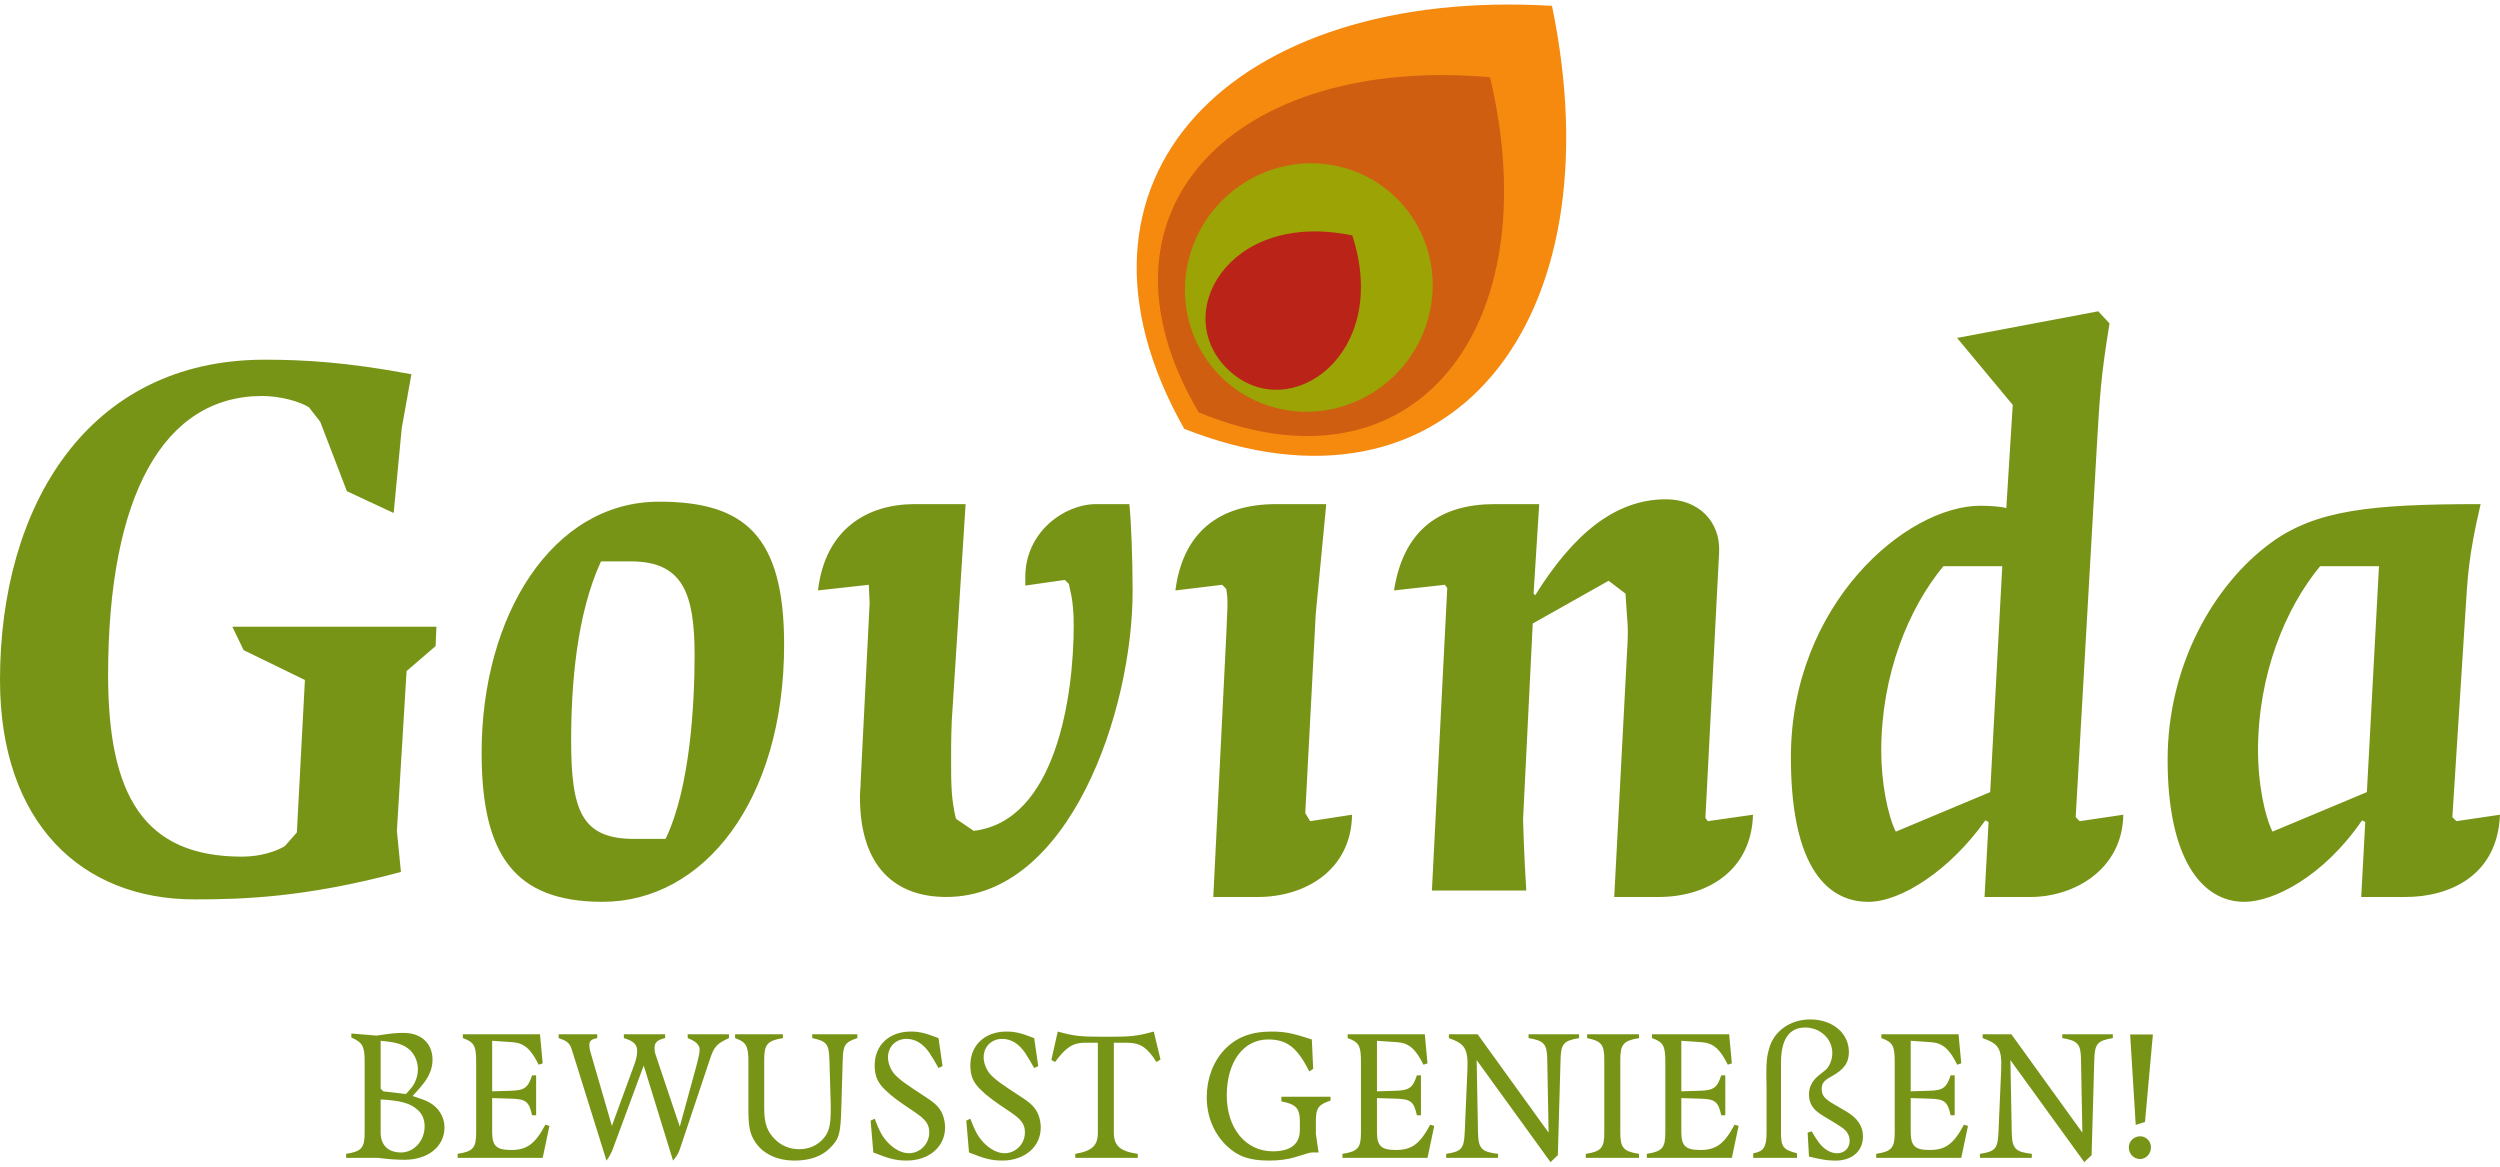
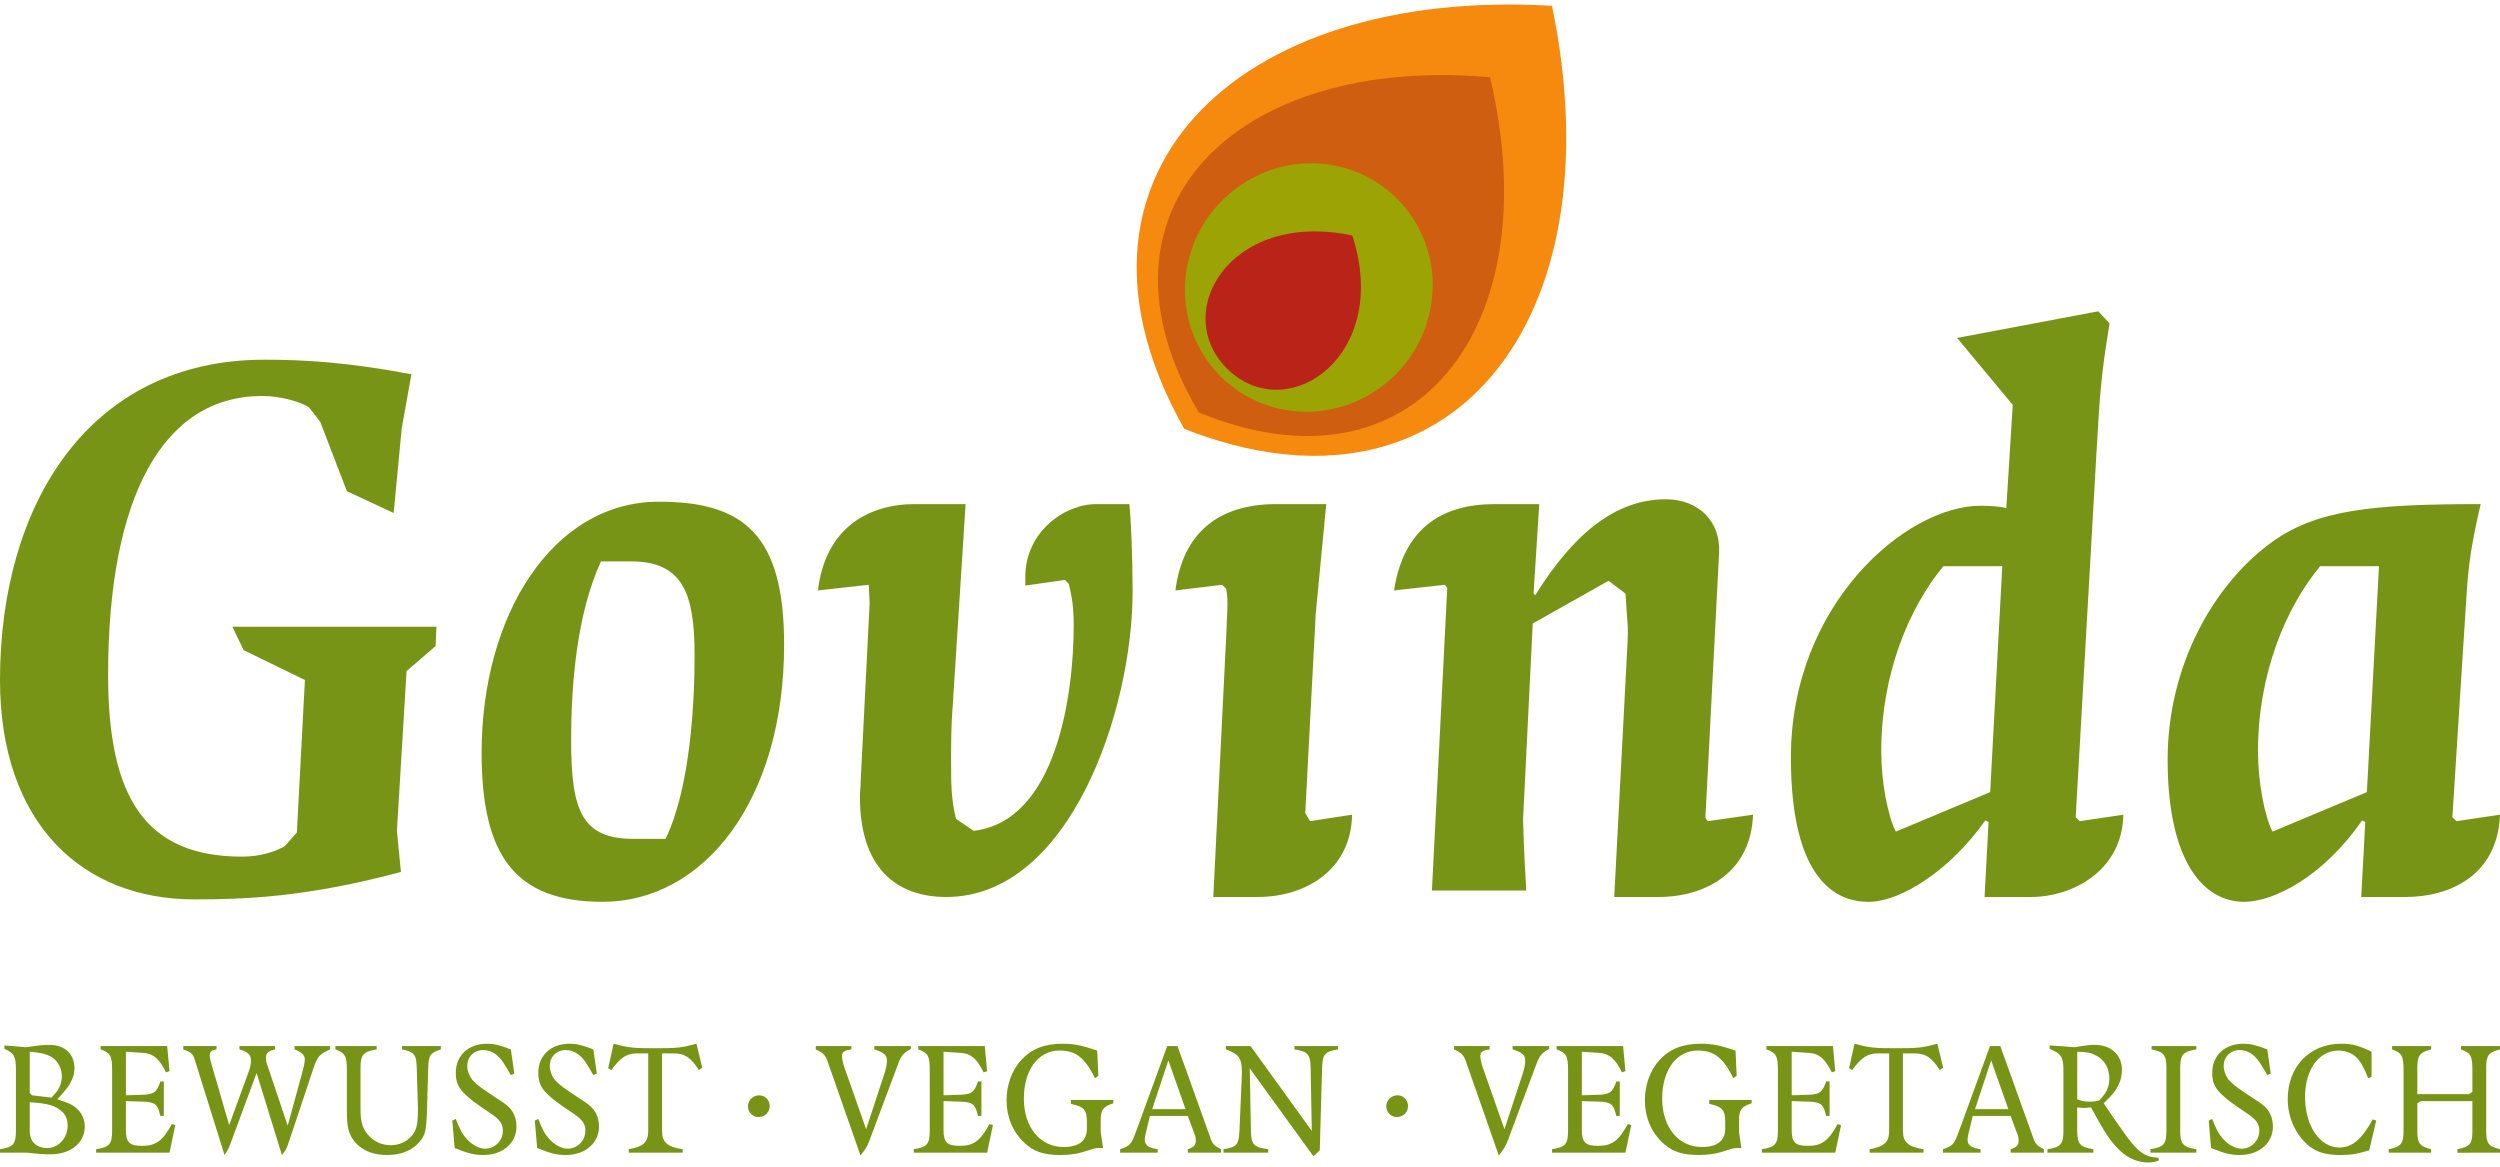
<svg xmlns="http://www.w3.org/2000/svg" width="300" height="140" viewBox="0 0 300 140" version="1.2" id="svg34">
  <defs id="defs5">
    <clipPath id="clip1">
      <path d="m 225,52 h 35.789 V 95 H 225 Z m 0,0" id="path2" />
    </clipPath>
  </defs>
  <g id="g858" transform="matrix(1.157149,0,0,1.157149,-0.9447026,-0.722599)">
    <path d="m 161.762,1.23 c -33.094,-1.969 -52.836,17.906 -38.133,43.871 27.652,10.855 44.914,-11.18 38.133,-43.871" id="path23" style="fill:#f58a0f" />
    <path style="fill:#cf5e11" d="M 155.336,8.633 C 128.855,6.312 112.789,22.477 125.125,43.387 147.465,52.621 161.5,34.691 155.336,8.633" id="path25" />
    <path style="fill:#9ca305" d="m 133.535,43.02 c 6.898,1.531 13.836,-2.852 15.5,-9.801 1.66,-6.945 -2.582,-13.82 -9.48,-15.355 -6.898,-1.535 -13.836,2.855 -15.5,9.801 -1.66,6.945 2.586,13.82 9.48,15.355" id="path27" />
    <path style="fill:#ba2317" d="m 141.055,25.043 c -12.945,-2.711 -19.043,8.367 -12.684,14.094 6.207,5.59 16.711,-1.715 12.684,-14.094" id="path29" />
  </g>
-   <path id="path885" style="fill:#789417" d="m 258.347,124.134 h -2.731 l 0.671,10.854 1.111,-0.347 z m -0.231,13.539 c 0,-0.717 -0.579,-1.319 -1.296,-1.319 -0.764,0 -1.365,0.602 -1.365,1.342 0,0.764 0.602,1.389 1.342,1.389 0.741,0 1.319,-0.625 1.319,-1.412 z m -4.578,-13.099 v -0.463 h -6.063 v 0.463 c 1.851,0.301 2.222,0.694 2.245,2.569 l 0.162,8.771 -8.517,-11.803 h -3.448 v 0.463 c 1.898,0.671 2.337,1.227 2.222,3.842 l -0.324,7.498 c -0.093,1.921 -0.37,2.268 -2.222,2.546 v 0.486 h 6.225 v -0.486 c -1.99,-0.231 -2.361,-0.625 -2.407,-2.546 l -0.162,-8.702 8.864,12.243 0.879,-0.833 0.324,-11.479 c 0.046,-1.898 0.393,-2.268 2.222,-2.569 z m -17.379,10.53 -0.486,-0.139 c -1.227,2.291 -2.199,3.032 -4.096,3.032 -1.805,0 -2.291,-0.486 -2.291,-2.199 V 131.771 l 2.245,0.069 c 1.828,0.046 2.175,0.347 2.546,1.99 h 0.486 v -4.791 h -0.486 c -0.486,1.481 -0.903,1.805 -2.546,1.851 l -2.245,0.069 v -6.063 l 2.384,0.162 c 1.435,0.093 2.245,0.787 3.194,2.708 l 0.486,-0.162 -0.324,-3.495 h -9.257 v 0.463 c 1.365,0.486 1.597,0.926 1.597,2.87 v 8.47 c 0,1.828 -0.37,2.268 -2.222,2.546 v 0.486 h 10.206 z m -12.602,1.25 c 0,-1.227 -0.694,-2.222 -2.013,-2.985 l -1.504,-0.879 c -1.111,-0.648 -1.435,-1.065 -1.435,-1.782 0,-0.694 0.231,-1.018 1.111,-1.504 1.551,-0.833 2.152,-1.666 2.152,-2.962 0,-2.268 -1.967,-3.911 -4.629,-3.911 -2.407,0 -4.374,1.389 -4.953,3.518 -0.278,0.972 -0.324,1.574 -0.324,3.263 0,0.463 0.023,0.903 0.023,1.342 v 5.462 c 0,1.736 -0.347,2.268 -1.597,2.476 v 0.555 h 5.253 v -0.555 c -1.643,-0.417 -1.921,-0.741 -1.921,-2.476 v -8.378 c 0,-2.8 0.972,-4.235 2.893,-4.235 1.805,0 3.263,1.342 3.263,3.055 0,0.81 -0.324,1.62 -0.81,2.037 -0.046,0.046 -0.278,0.231 -0.717,0.579 -0.856,0.648 -1.273,1.435 -1.273,2.361 0,1.088 0.486,1.828 1.597,2.499 l 1.597,0.972 c 0.903,0.555 1.203,0.787 1.435,1.18 0.162,0.278 0.255,0.579 0.255,0.903 0,0.879 -0.625,1.504 -1.504,1.504 -0.81,0 -1.643,-0.509 -2.245,-1.365 -0.255,-0.347 -0.532,-0.787 -0.81,-1.273 l -0.486,0.162 0.162,2.87 c 1.551,0.37 2.222,0.486 3.171,0.486 2.013,0 3.309,-1.134 3.309,-2.916 z m -14.925,-1.25 -0.486,-0.139 c -1.227,2.291 -2.199,3.032 -4.096,3.032 -1.805,0 -2.291,-0.486 -2.291,-2.199 V 131.771 l 2.245,0.069 c 1.828,0.046 2.175,0.347 2.546,1.99 h 0.486 v -4.791 h -0.486 c -0.486,1.481 -0.903,1.805 -2.546,1.851 l -2.245,0.069 v -6.063 l 2.384,0.162 c 1.435,0.093 2.245,0.787 3.194,2.708 l 0.486,-0.162 -0.324,-3.495 h -9.257 v 0.463 c 1.365,0.486 1.597,0.926 1.597,2.87 v 8.47 c 0,1.828 -0.37,2.268 -2.222,2.546 v 0.486 h 10.206 z m -11.951,3.842 v -0.486 c -1.851,-0.278 -2.245,-0.717 -2.245,-2.546 v -8.771 c 0,-1.828 0.393,-2.268 2.245,-2.569 v -0.463 h -6.225 v 0.463 c 1.713,0.347 2.06,0.787 2.06,2.569 v 8.771 c 0,1.828 -0.37,2.268 -2.222,2.546 v 0.486 z m -7.193,-14.372 v -0.463 h -6.063 v 0.463 c 1.851,0.301 2.222,0.694 2.245,2.569 l 0.162,8.771 -8.517,-11.803 h -3.448 v 0.463 c 1.898,0.671 2.337,1.227 2.222,3.842 l -0.324,7.498 c -0.093,1.921 -0.37,2.268 -2.222,2.546 v 0.486 h 6.225 v -0.486 c -1.99,-0.231 -2.361,-0.625 -2.407,-2.546 l -0.162,-8.702 8.864,12.243 0.879,-0.833 0.324,-11.479 c 0.046,-1.898 0.393,-2.268 2.222,-2.569 z m -17.379,10.53 -0.486,-0.139 c -1.227,2.291 -2.199,3.032 -4.096,3.032 -1.805,0 -2.291,-0.486 -2.291,-2.199 V 131.771 l 2.245,0.069 c 1.828,0.046 2.175,0.347 2.546,1.99 h 0.486 v -4.791 h -0.486 c -0.486,1.481 -0.903,1.805 -2.546,1.851 l -2.245,0.069 v -6.063 l 2.384,0.162 c 1.435,0.093 2.245,0.787 3.194,2.708 l 0.486,-0.162 -0.324,-3.495 h -9.257 v 0.463 c 1.365,0.486 1.597,0.926 1.597,2.87 v 8.47 c 0,1.828 -0.37,2.268 -2.222,2.546 v 0.486 h 10.206 z m -12.446,-3.032 v -0.463 h -5.901 v 0.555 c 1.782,0.347 2.222,0.833 2.222,2.476 v 0.949 c 0,1.689 -1.088,2.569 -3.24,2.569 -3.263,0 -5.531,-2.754 -5.531,-6.711 0,-4.004 1.99,-6.711 4.953,-6.711 2.268,0 3.495,0.949 4.953,3.842 l 0.463,-0.324 -0.162,-3.518 c -2.291,-0.764 -3.286,-0.949 -4.837,-0.949 -2.476,0 -4.258,0.694 -5.693,2.222 -1.319,1.412 -2.083,3.471 -2.083,5.647 0,2.314 0.856,4.374 2.407,5.855 1.342,1.273 2.731,1.759 5.091,1.759 1.157,0 2.199,-0.139 3.055,-0.393 1.759,-0.555 1.875,-0.579 2.152,-0.579 h 0.717 l -0.324,-2.222 v -1.597 c 0,-1.504 0.324,-1.944 1.759,-2.407 z m -20.4,-4.929 -0.81,-3.356 c -2.06,0.555 -2.661,0.625 -5.739,0.625 -3.124,0 -3.726,-0.069 -5.786,-0.625 l -0.764,3.402 0.44,0.255 c 1.273,-1.736 2.152,-2.314 3.541,-2.314 h 1.597 v 10.785 c 0,1.551 -0.671,2.199 -2.708,2.546 v 0.486 h 7.498 v -0.486 c -2.129,-0.301 -2.87,-0.972 -2.87,-2.546 v -10.785 h 1.597 c 1.551,0 2.407,0.555 3.518,2.314 z m -14.374,8.169 c 0,-1.018 -0.347,-1.967 -0.949,-2.592 -0.324,-0.347 -0.81,-0.717 -1.435,-1.111 -2.453,-1.597 -3.078,-2.06 -3.68,-2.708 -0.486,-0.555 -0.787,-1.365 -0.787,-2.013 0,-1.296 0.949,-2.222 2.222,-2.222 1.065,0 2.013,0.579 2.777,1.713 0.324,0.509 0.694,1.111 1.065,1.782 l 0.486,-0.231 -0.486,-3.356 c -1.597,-0.625 -2.337,-0.787 -3.333,-0.787 -2.592,0 -4.328,1.643 -4.328,4.05 0,1.273 0.347,2.083 1.273,2.962 0.787,0.764 1.504,1.296 3.518,2.638 1.342,0.903 1.759,1.481 1.759,2.453 0,1.389 -1.111,2.499 -2.453,2.499 -0.81,0 -1.759,-0.486 -2.499,-1.273 -0.671,-0.717 -1.018,-1.342 -1.597,-2.87 l -0.486,0.231 0.324,3.819 c 1.898,0.764 2.754,0.972 4.004,0.972 2.685,0 4.605,-1.666 4.605,-3.957 z m -11.481,0 c 0,-1.018 -0.347,-1.967 -0.949,-2.592 -0.324,-0.347 -0.81,-0.717 -1.435,-1.111 -2.453,-1.597 -3.078,-2.06 -3.68,-2.708 -0.486,-0.555 -0.787,-1.365 -0.787,-2.013 0,-1.296 0.949,-2.222 2.222,-2.222 1.065,0 2.013,0.579 2.777,1.713 0.324,0.509 0.694,1.111 1.065,1.782 l 0.486,-0.231 -0.486,-3.356 c -1.597,-0.625 -2.337,-0.787 -3.333,-0.787 -2.592,0 -4.328,1.643 -4.328,4.05 0,1.273 0.347,2.083 1.273,2.962 0.787,0.764 1.504,1.296 3.518,2.638 1.342,0.903 1.759,1.481 1.759,2.453 0,1.389 -1.111,2.499 -2.453,2.499 -0.81,0 -1.759,-0.486 -2.499,-1.273 -0.671,-0.717 -1.018,-1.342 -1.597,-2.87 l -0.486,0.231 0.324,3.819 c 1.898,0.764 2.754,0.972 4.004,0.972 2.685,0 4.605,-1.666 4.605,-3.957 z m -10.525,-10.738 v -0.463 h -5.415 v 0.463 c 1.713,0.347 2.013,0.717 2.06,2.569 l 0.162,5.415 v 0.532 c 0,1.99 -0.208,2.8 -0.949,3.61 -0.717,0.787 -1.713,1.203 -2.823,1.203 -1.134,0 -2.129,-0.393 -2.939,-1.203 -0.926,-0.926 -1.273,-1.898 -1.273,-3.726 v -5.832 c 0,-1.828 0.393,-2.268 2.245,-2.569 v -0.463 h -5.739 v 0.463 c 1.342,0.486 1.597,0.926 1.597,2.87 v 5.786 c 0,1.944 0.185,2.847 0.787,3.772 0.324,0.509 0.764,0.972 1.273,1.296 0.949,0.648 2.129,0.972 3.518,0.972 1.759,0 3.194,-0.509 4.143,-1.435 1.203,-1.18 1.342,-1.713 1.435,-5.115 l 0.162,-5.577 c 0.046,-1.736 0.301,-2.106 1.759,-2.569 z m -15.407,0 v -0.463 h -4.953 v 0.463 c 0.972,0.37 1.435,0.81 1.435,1.389 0,0.37 -0.162,1.134 -0.486,2.291 l -1.898,6.943 -2.893,-8.609 c -0.116,-0.324 -0.139,-0.602 -0.139,-0.856 0,-0.625 0.347,-0.949 1.273,-1.157 v -0.463 h -4.953 v 0.463 c 1.18,0.347 1.597,0.764 1.597,1.551 0,0.463 -0.116,0.995 -0.324,1.574 l -2.708,7.406 -2.546,-8.771 c -0.116,-0.37 -0.162,-0.694 -0.162,-0.949 0,-0.463 0.255,-0.694 0.949,-0.81 v -0.463 h -4.629 v 0.463 c 1.041,0.347 1.342,0.602 1.597,1.435 l 4.143,13.261 c 0.417,-0.602 0.555,-0.856 0.81,-1.527 l 3.657,-9.882 3.518,11.409 c 0.555,-0.671 0.671,-0.903 0.949,-1.759 l 3.471,-10.391 c 0.509,-1.527 0.81,-1.875 2.291,-2.546 z m -21.544,10.53 -0.486,-0.139 c -1.227,2.291 -2.199,3.032 -4.096,3.032 -1.805,0 -2.291,-0.486 -2.291,-2.199 V 131.771 l 2.245,0.069 c 1.828,0.046 2.175,0.347 2.546,1.99 h 0.486 v -4.791 h -0.486 c -0.486,1.481 -0.903,1.805 -2.546,1.851 l -2.245,0.069 v -6.063 l 2.384,0.162 c 1.435,0.093 2.245,0.787 3.194,2.708 l 0.486,-0.162 -0.324,-3.495 h -9.257 v 0.463 c 1.365,0.486 1.597,0.926 1.597,2.87 v 8.47 c 0,1.828 -0.37,2.268 -2.222,2.546 v 0.486 h 10.206 z m -12.593,0.185 c 0,-1.273 -0.717,-2.43 -1.921,-3.055 -0.417,-0.208 -0.717,-0.324 -1.898,-0.717 1.296,-1.412 1.713,-1.967 2.06,-2.777 0.208,-0.486 0.324,-1.018 0.324,-1.574 0,-1.944 -1.365,-3.217 -3.425,-3.217 -0.949,0 -1.296,0.023 -3.286,0.324 l -3.032,-0.255 v 0.486 c 1.365,0.602 1.597,1.041 1.597,2.939 v 8.47 c 0,1.828 -0.37,2.268 -2.222,2.546 v 0.486 h 3.819 c 1.296,0.162 2.361,0.231 3.171,0.231 2.847,0 4.814,-1.597 4.814,-3.888 z m -2.384,-0.116 c 0,1.713 -1.273,3.124 -2.823,3.124 -1.551,0 -2.453,-0.879 -2.453,-2.384 V 131.933 c 2.499,0.139 3.564,0.463 4.467,1.273 0.532,0.486 0.81,1.134 0.81,1.967 z m -0.81,-6.85 c 0,0.717 -0.231,1.435 -0.625,2.013 -0.208,0.278 -0.486,0.602 -0.81,0.949 l -2.708,-0.324 -0.324,-0.324 v -5.739 c 1.921,0.162 2.777,0.44 3.518,1.111 0.602,0.579 0.949,1.412 0.949,2.314 z M 295.837,73.66 c 0.289,-4.647 0.389,-6.97 1.84,-13.167 -13.068,0 -19.748,0.678 -25.173,4.647 -6.871,5.035 -12.39,14.713 -12.39,26.04 0,11.811 4.064,17.041 9.198,17.041 3.485,0 9.488,-3.001 14.134,-9.777 l 0.384,0.19 -0.484,9.004 h 5.325 c 5.23,0 11.038,-2.518 11.327,-9.872 l -5.23,0.773 -0.484,-0.484 z m -10.36,-5.713 -1.451,27.107 -11.327,4.742 c -0.967,-1.935 -1.74,-5.903 -1.74,-9.678 0,-9.198 3.291,-17.136 7.454,-22.171 h 7.065 M 251.599,53.912 c 0.384,-6.486 0.484,-8.615 1.546,-15.102 l -1.356,-1.455 -16.941,3.196 6.681,8.037 -0.773,12.39 c -0.484,-0.194 -2.129,-0.289 -3.096,-0.289 -8.909,0 -22.754,11.811 -22.754,30.203 0,15.102 5.713,17.33 9.298,17.33 3.969,0 9.872,-3.874 14.035,-9.777 l 0.389,0.19 -0.484,9.004 h 5.519 c 5.225,0 11.034,-3.291 11.133,-9.872 l -5.23,0.773 -0.484,-0.484 z m -11.327,14.035 -1.451,27.107 -11.327,4.742 c -0.967,-1.935 -1.745,-5.903 -1.745,-9.678 0,-9.198 3.295,-17.136 7.454,-22.171 h 7.069 m -29.914,29.819 -5.42,0.773 -0.289,-0.389 1.645,-31.849 c 0.19,-3.679 -2.423,-6.387 -6.391,-6.387 -6.003,0 -11.038,4.064 -15.68,11.517 l -0.194,-0.194 0.678,-10.744 h -5.325 c -6.391,0 -10.939,2.906 -12.1,10.36 l 6.098,-0.678 0.289,0.384 -1.84,36.306 h 11.327 c -0.289,-4.452 -0.389,-8.52 -0.389,-8.52 l 1.162,-23.523 9.104,-5.13 2.03,1.546 c 0.194,3.679 0.389,3.584 0.194,6.78 l -1.55,29.62 h 5.325 c 5.908,0 11.133,-3.196 11.327,-9.872 m -48.112,0 -5.035,0.773 -0.579,-0.967 1.257,-23.911 1.261,-13.167 H 153.146 c -7.065,0 -11.228,3.584 -12.1,10.36 l 5.614,-0.678 0.484,0.484 c 0.289,1.451 0.095,2.902 0,5.709 l -1.55,31.27 h 5.325 c 5.808,0 11.232,-3.291 11.327,-9.872 M 135.915,70.948 c 0,-4.064 -0.194,-8.615 -0.389,-10.455 h -3.969 c -3.874,0 -8.52,3.39 -8.52,8.715 v 1.062 l 4.746,-0.678 0.484,0.484 c 0.095,0.678 0.579,1.84 0.579,4.94 0,8.516 -2.129,23.523 -12.005,24.684 l -2.129,-1.451 c -0.579,-2.423 -0.579,-4.262 -0.579,-6.875 0,-2.224 0,-4.258 0.194,-6.681 l 1.546,-24.201 h -6.098 c -5.614,0 -10.744,2.906 -11.617,10.36 l 6.098,-0.678 0.099,2.224 -1.067,21.204 c 0,0.773 -0.095,1.356 -0.095,2.03 0,8.52 4.357,12.005 10.356,12.005 14.812,0 22.366,-22.361 22.366,-36.69 m -41.82,6.391 c 0,-13.167 -4.841,-17.136 -15.007,-17.136 -12.873,0 -21.294,13.746 -21.294,30.108 0,12.195 3.869,17.909 14.519,17.909 12.1,0 21.782,-12.1 21.782,-30.881 z m -10.744,1.257 c 0,5.614 -0.488,15.875 -3.485,22.072 h -3.779 c -6.292,0 -7.549,-3.386 -7.549,-11.811 0,-6.776 0.678,-15.197 3.58,-21.489 h 3.584 c 6.193,0 7.648,3.774 7.648,11.228 M 52.37,75.206 H 27.88 l 1.356,2.812 7.354,3.58 -0.967,18.297 -1.451,1.645 c -0.967,0.579 -2.807,1.257 -5.13,1.257 -11.716,0 -16.069,-7.259 -16.069,-21.778 0,-21.588 6.676,-33.499 18.487,-33.499 2.228,0 4.552,0.678 5.614,1.356 l 1.356,1.745 3.196,8.322 5.614,2.617 0.967,-10.166 1.162,-6.486 C 41.626,43.457 36.495,43.163 31.749,43.163 10.55,43.163 1.0014158e-6,60.688 1.0014158e-6,81.598 1.0014158e-6,98.733 9.777,107.927 23.328,107.927 c 5.614,0 13.262,-0.19 24.784,-3.291 l -0.484,-4.936 1.162,-19.17 3.485,-3.001 0.095,-2.323" />
+   <path id="path885" style="fill:#789417" d="M 52.37,75.206 H 27.88 l 1.356,2.812 7.354,3.58 -0.967,18.297 -1.451,1.645 c -0.967,0.579 -2.807,1.257 -5.13,1.257 -11.716,0 -16.069,-7.259 -16.069,-21.778 0,-21.588 6.676,-33.499 18.487,-33.499 2.228,0 4.552,0.678 5.614,1.356 l 1.356,1.745 3.196,8.322 5.614,2.617 0.967,-10.166 1.162,-6.486 C 41.626,43.457 36.495,43.163 31.749,43.163 10.55,43.163 1.0014158e-6,60.688 1.0014158e-6,81.598 1.0014158e-6,98.733 9.777,107.927 23.328,107.927 c 5.614,0 13.262,-0.19 24.784,-3.291 l -0.484,-4.936 1.162,-19.17 3.485,-3.001 0.095,-2.323 m 30.981,3.39 c 0,5.614 -0.488,15.875 -3.485,22.072 h -3.779 c -6.292,0 -7.549,-3.386 -7.549,-11.811 0,-6.776 0.678,-15.197 3.58,-21.489 h 3.584 c 6.193,0 7.648,3.774 7.648,11.228 m 10.744,-1.257 c 0,-13.167 -4.841,-17.136 -15.007,-17.136 -12.873,0 -21.294,13.746 -21.294,30.108 0,12.195 3.869,17.909 14.519,17.909 12.1,0 21.782,-12.1 21.782,-30.881 z m 41.82,-6.391 c 0,-4.064 -0.194,-8.615 -0.389,-10.455 h -3.969 c -3.874,0 -8.52,3.39 -8.52,8.715 v 1.062 l 4.746,-0.678 0.484,0.484 c 0.095,0.678 0.579,1.84 0.579,4.94 0,8.516 -2.129,23.523 -12.005,24.684 l -2.129,-1.451 c -0.579,-2.423 -0.579,-4.262 -0.579,-6.875 0,-2.224 0,-4.258 0.194,-6.681 l 1.546,-24.201 h -6.098 c -5.614,0 -10.744,2.906 -11.617,10.36 l 6.098,-0.678 0.099,2.224 -1.067,21.204 c 0,0.773 -0.095,1.356 -0.095,2.03 0,8.52 4.357,12.005 10.356,12.005 14.812,0 22.366,-22.361 22.366,-36.69 m 26.33,26.818 -5.035,0.773 -0.579,-0.967 1.257,-23.911 1.261,-13.167 H 153.146 c -7.065,0 -11.228,3.584 -12.1,10.36 l 5.614,-0.678 0.484,0.484 c 0.289,1.451 0.095,2.902 0,5.709 l -1.55,31.27 h 5.325 c 5.808,0 11.232,-3.291 11.327,-9.872 m 48.112,0 -5.42,0.773 -0.289,-0.389 1.645,-31.849 c 0.19,-3.679 -2.423,-6.387 -6.391,-6.387 -6.003,0 -11.038,4.064 -15.68,11.517 l -0.194,-0.194 0.678,-10.744 h -5.325 c -6.391,0 -10.939,2.906 -12.1,10.36 l 6.098,-0.678 0.289,0.384 -1.84,36.306 h 11.327 c -0.289,-4.452 -0.389,-8.52 -0.389,-8.52 l 1.162,-23.523 9.104,-5.13 2.03,1.546 c 0.194,3.679 0.389,3.584 0.194,6.78 l -1.55,29.62 h 5.325 c 5.908,0 11.133,-3.196 11.327,-9.872 m 29.914,-29.819 -1.451,27.107 -11.327,4.742 c -0.967,-1.935 -1.745,-5.903 -1.745,-9.678 0,-9.198 3.295,-17.136 7.454,-22.171 h 7.069 m 11.327,-14.035 c 0.384,-6.486 0.484,-8.615 1.546,-15.102 l -1.356,-1.455 -16.941,3.196 6.681,8.037 -0.773,12.39 c -0.484,-0.194 -2.129,-0.289 -3.096,-0.289 -8.909,0 -22.754,11.811 -22.754,30.203 0,15.102 5.713,17.33 9.298,17.33 3.969,0 9.872,-3.874 14.035,-9.777 l 0.389,0.19 -0.484,9.004 h 5.519 c 5.225,0 11.034,-3.291 11.133,-9.872 l -5.23,0.773 -0.484,-0.484 z m 33.878,14.035 -1.451,27.107 -11.327,4.742 c -0.967,-1.935 -1.74,-5.903 -1.74,-9.678 0,-9.198 3.291,-17.136 7.454,-22.171 h 7.065 m 10.36,5.713 c 0.289,-4.647 0.389,-6.97 1.84,-13.167 -13.068,0 -19.748,0.678 -25.173,4.647 -6.871,5.035 -12.39,14.713 -12.39,26.04 0,11.811 4.064,17.041 9.198,17.041 3.485,0 9.488,-3.001 14.134,-9.777 l 0.384,0.19 -0.484,9.004 h 5.325 c 5.23,0 11.038,-2.518 11.327,-9.872 l -5.23,0.773 -0.484,-0.484 z" />
+   <path id="path1011" style="font-style:normal;font-variant:normal;font-weight:normal;font-stretch:normal;font-size:19.958px;line-height:1.25;font-family:Quadraat-Regular;-inkscape-font-specification:Quadraat-Regular;letter-spacing:0px;word-spacing:0px;fill:#789417;fill-opacity:1;stroke:none;stroke-width:0.936" d="m 300,138.322 v -0.419 c -1.397,-0.339 -1.657,-0.699 -1.657,-2.195 v -7.564 c 0,-1.497 0.259,-1.856 1.657,-2.215 v -0.399 h -4.69 v 0.399 c 1.178,0.419 1.377,0.798 1.377,2.475 v 2.615 l -0.419,0.279 h -6.187 v -3.153 c 0,-1.497 0.279,-1.856 1.657,-2.215 v -0.399 h -4.69 v 0.399 c 1.178,0.419 1.377,0.798 1.377,2.475 v 7.305 c 0,1.537 -0.299,1.896 -1.776,2.195 v 0.419 h 5.089 v -0.419 c -1.377,-0.339 -1.657,-0.699 -1.657,-2.195 v -3.313 l 0.419,-0.259 h 6.187 v 3.573 c 0,1.537 -0.299,1.896 -1.796,2.195 v 0.419 z m -14.854,-3.852 -0.419,-0.14 c -1.337,2.415 -2.475,3.373 -4.012,3.373 -2.335,0 -4.111,-2.615 -4.111,-6.067 0,-3.273 1.657,-5.568 4.012,-5.568 0.818,0 1.716,0.339 2.175,0.838 0.499,0.519 0.978,1.357 1.377,2.475 l 0.419,-0.14 v -3.034 c -1.617,-0.778 -2.335,-0.958 -3.672,-0.958 -3.752,0 -6.387,2.734 -6.387,6.646 0,2.056 0.818,3.992 2.215,5.329 1.038,0.978 2.195,1.377 4.111,1.377 1.257,0 1.896,-0.1 3.453,-0.559 z m -12.396,0.718 c 0,-0.878 -0.299,-1.696 -0.818,-2.235 -0.279,-0.299 -0.699,-0.619 -1.237,-0.958 -2.116,-1.377 -2.654,-1.776 -3.173,-2.335 -0.419,-0.479 -0.679,-1.178 -0.679,-1.736 0,-1.118 0.818,-1.916 1.916,-1.916 0.918,0 1.736,0.499 2.395,1.477 0.279,0.439 0.599,0.958 0.918,1.537 l 0.419,-0.2 -0.419,-2.894 c -1.377,-0.539 -2.016,-0.679 -2.874,-0.679 -2.235,0 -3.732,1.417 -3.732,3.493 0,1.098 0.299,1.796 1.098,2.555 0.679,0.659 1.297,1.118 3.034,2.275 1.158,0.778 1.517,1.277 1.517,2.116 0,1.197 -0.958,2.155 -2.116,2.155 -0.699,0 -1.517,-0.419 -2.155,-1.098 -0.579,-0.619 -0.878,-1.158 -1.377,-2.475 l -0.419,0.2 0.279,3.293 c 1.637,0.659 2.375,0.838 3.453,0.838 2.315,0 3.972,-1.437 3.972,-3.413 z m -9.189,3.133 v -0.419 c -1.597,-0.239 -1.936,-0.619 -1.936,-2.195 v -7.564 c 0,-1.577 0.339,-1.956 1.936,-2.215 v -0.399 h -5.369 v 0.399 c 1.477,0.299 1.776,0.679 1.776,2.215 v 7.564 c 0,1.577 -0.319,1.956 -1.916,2.195 v 0.419 z m -4.513,0.958 v -0.339 c -0.998,-0.08 -1.397,-0.2 -1.936,-0.559 -0.259,-0.18 -0.499,-0.359 -0.679,-0.539 -0.738,-0.738 -1.637,-1.956 -3.992,-5.449 1.058,-1.018 1.437,-1.477 1.776,-2.195 0.279,-0.559 0.419,-1.197 0.419,-1.816 0,-1.796 -1.317,-2.994 -3.233,-2.994 -0.699,0 -1.038,0.04 -2.415,0.279 l -3.034,-0.22 v 0.419 c 1.357,0.539 1.657,0.998 1.657,2.535 v 7.305 c 0,1.577 -0.319,1.956 -1.916,2.195 v 0.419 h 5.508 v -0.419 c -1.597,-0.239 -1.936,-0.619 -1.936,-2.195 v -2.814 c 0.359,0.04 0.639,0.06 0.818,0.06 0.2,0 0.459,-0.02 0.838,-0.06 1.657,3.074 2.315,4.051 3.433,5.149 0.938,0.918 2.195,1.457 3.393,1.457 0.439,0 0.699,-0.04 1.297,-0.22 z m -5.928,-9.879 c 0,1.038 -0.359,1.816 -1.237,2.654 -0.439,0.12 -0.599,0.14 -1.058,0.14 -0.659,0 -0.918,-0.04 -1.557,-0.279 v -5.708 c 1.138,0.02 1.617,0.12 2.195,0.419 0.319,0.16 0.599,0.359 0.838,0.619 0.539,0.559 0.818,1.317 0.818,2.155 z m -7.852,8.921 v -0.419 c -0.758,-0.359 -1.018,-0.639 -1.237,-1.237 L 240.039,125.529 h -1.237 l -3.712,10.179 c -0.599,1.637 -0.718,1.776 -1.936,2.195 v 0.419 h 4.511 v -0.419 c -1.118,-0.16 -1.557,-0.479 -1.557,-1.138 0,-0.239 0.08,-0.639 0.22,-1.197 l 0.399,-1.657 h 4.55 l 0.818,2.215 c 0.1,0.239 0.14,0.479 0.14,0.718 0,0.559 -0.239,0.838 -0.958,1.058 v 0.419 z m -4.271,-5.229 h -3.992 l 1.936,-5.848 z m -7.813,-4.95 -0.699,-2.894 c -1.776,0.479 -2.295,0.539 -4.95,0.539 -2.694,0 -3.213,-0.06 -4.99,-0.539 l -0.659,2.934 0.379,0.22 c 1.098,-1.497 1.856,-1.996 3.054,-1.996 h 1.377 v 9.3 c 0,1.337 -0.579,1.896 -2.335,2.195 v 0.419 h 6.466 v -0.419 c -1.836,-0.259 -2.475,-0.838 -2.475,-2.195 v -9.3 h 1.377 c 1.337,0 2.076,0.479 3.034,1.996 z m -12.253,6.866 -0.419,-0.12 c -1.058,1.976 -1.896,2.615 -3.533,2.615 -1.557,0 -1.976,-0.419 -1.976,-1.896 v -3.473 l 1.936,0.06 c 1.577,0.04 1.876,0.299 2.195,1.716 h 0.419 v -4.131 h -0.419 c -0.419,1.277 -0.778,1.557 -2.195,1.597 l -1.936,0.06 v -5.229 l 2.056,0.14 c 1.237,0.08 1.936,0.679 2.754,2.335 l 0.419,-0.14 -0.279,-3.014 h -7.983 v 0.399 c 1.178,0.419 1.377,0.798 1.377,2.475 v 7.305 c 0,1.577 -0.319,1.956 -1.916,2.195 v 0.419 h 8.802 z m -10.733,-2.615 v -0.399 h -5.089 v 0.479 c 1.537,0.299 1.916,0.719 1.916,2.136 v 0.818 c 0,1.457 -0.938,2.215 -2.794,2.215 -2.814,0 -4.77,-2.375 -4.77,-5.788 0,-3.453 1.716,-5.788 4.271,-5.788 1.956,0 3.014,0.818 4.271,3.313 l 0.399,-0.279 -0.14,-3.034 c -1.976,-0.659 -2.834,-0.818 -4.171,-0.818 -2.136,0 -3.672,0.599 -4.91,1.916 -1.138,1.217 -1.796,2.994 -1.796,4.87 0,1.996 0.738,3.772 2.076,5.049 1.158,1.098 2.355,1.517 4.391,1.517 0.998,0 1.896,-0.12 2.634,-0.339 1.517,-0.479 1.617,-0.499 1.856,-0.499 h 0.619 l -0.279,-1.916 v -1.377 c 0,-1.297 0.279,-1.676 1.517,-2.076 z m -14.448,2.615 -0.419,-0.12 c -1.058,1.976 -1.896,2.615 -3.533,2.615 -1.557,0 -1.976,-0.419 -1.976,-1.896 v -3.473 l 1.936,0.06 c 1.577,0.04 1.876,0.299 2.195,1.716 h 0.419 v -4.131 h -0.419 c -0.419,1.277 -0.778,1.557 -2.195,1.597 l -1.936,0.06 v -5.229 l 2.056,0.14 c 1.237,0.08 1.936,0.679 2.754,2.335 l 0.419,-0.14 -0.279,-3.014 h -7.983 v 0.399 c 1.178,0.419 1.377,0.798 1.377,2.475 v 7.305 c 0,1.577 -0.319,1.956 -1.916,2.195 v 0.419 h 8.802 z m -9.847,-9.141 v -0.339 h -4.391 v 0.399 c 1.178,0.379 1.517,0.679 1.517,1.357 0,0.419 -0.1,0.918 -0.279,1.477 l -2.215,6.746 -2.615,-7.444 c -0.14,-0.399 -0.279,-1.038 -0.279,-1.297 0,-0.539 0.239,-0.718 1.118,-0.838 v -0.399 h -4.271 v 0.399 c 0.858,0.399 1.158,0.699 1.377,1.317 l 3.992,11.416 c 0.639,-0.798 0.838,-1.158 1.098,-1.856 l 3.453,-9.221 c 0.359,-0.938 0.599,-1.217 1.497,-1.716 z m -16.936,6.866 c 0,-0.718 -0.559,-1.297 -1.257,-1.297 -0.758,0 -1.357,0.599 -1.357,1.317 0,0.718 0.559,1.297 1.257,1.297 0.758,0 1.357,-0.579 1.357,-1.317 z m -8.399,-6.806 v -0.399 h -5.229 v 0.399 c 1.597,0.259 1.916,0.599 1.936,2.215 l 0.14,7.564 -7.345,-10.179 h -2.974 v 0.399 c 1.637,0.579 2.016,1.058 1.916,3.313 l -0.279,6.466 c -0.08,1.657 -0.319,1.956 -1.916,2.195 v 0.419 h 5.369 v -0.419 c -1.716,-0.2 -2.036,-0.539 -2.076,-2.195 l -0.14,-7.504 7.644,10.558 0.758,-0.718 0.279,-9.899 c 0.04,-1.637 0.339,-1.956 1.916,-2.215 z m -14.039,12.394 v -0.419 c -0.758,-0.359 -1.018,-0.639 -1.237,-1.237 l -3.992,-11.137 h -1.237 l -3.712,10.179 c -0.599,1.637 -0.718,1.776 -1.936,2.195 v 0.419 h 4.511 v -0.419 c -1.118,-0.16 -1.557,-0.479 -1.557,-1.138 0,-0.239 0.08,-0.639 0.22,-1.197 l 0.399,-1.657 h 4.55 l 0.818,2.215 c 0.1,0.239 0.14,0.479 0.14,0.718 0,0.559 -0.239,0.838 -0.958,1.058 v 0.419 z m -4.271,-5.229 h -3.992 l 1.936,-5.848 z m -8.658,-0.699 v -0.399 h -5.089 v 0.479 c 1.537,0.299 1.916,0.719 1.916,2.136 v 0.818 c 0,1.457 -0.938,2.215 -2.794,2.215 -2.814,0 -4.77,-2.375 -4.77,-5.788 0,-3.453 1.716,-5.788 4.271,-5.788 1.956,0 3.014,0.818 4.271,3.313 l 0.399,-0.279 -0.14,-3.034 c -1.976,-0.659 -2.834,-0.818 -4.171,-0.818 -2.136,0 -3.672,0.599 -4.91,1.916 -1.138,1.217 -1.796,2.994 -1.796,4.87 0,1.996 0.738,3.772 2.076,5.049 1.158,1.098 2.355,1.517 4.391,1.517 0.998,0 1.896,-0.12 2.634,-0.339 1.517,-0.479 1.617,-0.499 1.856,-0.499 h 0.619 l -0.279,-1.916 v -1.377 c 0,-1.297 0.279,-1.676 1.517,-2.076 z m -14.448,2.615 -0.419,-0.12 c -1.058,1.976 -1.896,2.615 -3.533,2.615 -1.557,0 -1.976,-0.419 -1.976,-1.896 v -3.473 l 1.936,0.06 c 1.577,0.04 1.876,0.299 2.195,1.716 h 0.419 v -4.131 h -0.419 c -0.419,1.277 -0.778,1.557 -2.195,1.597 l -1.936,0.06 v -5.229 l 2.056,0.14 c 1.237,0.08 1.936,0.679 2.754,2.335 l 0.419,-0.14 -0.279,-3.014 h -7.983 v 0.399 c 1.178,0.419 1.377,0.798 1.377,2.475 v 7.305 c 0,1.577 -0.319,1.956 -1.916,2.195 v 0.419 h 8.802 z m -9.847,-9.141 v -0.339 h -4.391 v 0.399 c 1.178,0.379 1.517,0.679 1.517,1.357 0,0.419 -0.1,0.918 -0.279,1.477 l -2.215,6.746 -2.615,-7.444 c -0.14,-0.399 -0.279,-1.038 -0.279,-1.297 0,-0.539 0.239,-0.718 1.118,-0.838 v -0.399 h -4.271 v 0.399 c 0.858,0.399 1.158,0.699 1.377,1.317 l 3.992,11.416 c 0.639,-0.798 0.838,-1.158 1.098,-1.856 l 3.453,-9.221 c 0.359,-0.938 0.599,-1.217 1.497,-1.716 z m -16.936,6.866 c 0,-0.718 -0.559,-1.297 -1.257,-1.297 -0.758,0 -1.357,0.599 -1.357,1.317 0,0.718 0.559,1.297 1.257,1.297 0.758,0 1.357,-0.579 1.357,-1.317 z m -8.093,-4.59 -0.699,-2.894 c -1.776,0.479 -2.295,0.539 -4.95,0.539 -2.694,0 -3.213,-0.06 -4.99,-0.539 l -0.659,2.934 0.379,0.22 c 1.098,-1.497 1.856,-1.996 3.054,-1.996 h 1.377 v 9.3 c 0,1.337 -0.579,1.896 -2.335,2.195 v 0.419 h 6.466 v -0.419 c -1.836,-0.259 -2.475,-0.838 -2.475,-2.195 v -9.3 h 1.377 c 1.337,0 2.076,0.479 3.034,1.996 z m -12.396,7.045 c 0,-0.878 -0.299,-1.696 -0.818,-2.235 -0.279,-0.299 -0.699,-0.619 -1.237,-0.958 -2.116,-1.377 -2.654,-1.776 -3.173,-2.335 -0.419,-0.479 -0.679,-1.178 -0.679,-1.736 0,-1.118 0.818,-1.916 1.916,-1.916 0.918,0 1.736,0.499 2.395,1.477 0.279,0.439 0.599,0.958 0.918,1.537 l 0.419,-0.2 -0.419,-2.894 c -1.377,-0.539 -2.016,-0.679 -2.874,-0.679 -2.235,0 -3.732,1.417 -3.732,3.493 0,1.098 0.299,1.796 1.098,2.555 0.679,0.659 1.297,1.118 3.034,2.275 1.158,0.778 1.517,1.277 1.517,2.116 0,1.197 -0.958,2.155 -2.116,2.155 -0.699,0 -1.517,-0.419 -2.155,-1.098 -0.579,-0.619 -0.878,-1.158 -1.377,-2.475 l -0.419,0.2 0.279,3.293 c 1.637,0.659 2.375,0.838 3.453,0.838 2.315,0 3.972,-1.437 3.972,-3.413 z m -9.901,0 c 0,-0.878 -0.299,-1.696 -0.818,-2.235 -0.279,-0.299 -0.699,-0.619 -1.237,-0.958 -2.116,-1.377 -2.654,-1.776 -3.173,-2.335 -0.419,-0.479 -0.679,-1.178 -0.679,-1.736 0,-1.118 0.818,-1.916 1.916,-1.916 0.918,0 1.736,0.499 2.395,1.477 0.279,0.439 0.599,0.958 0.918,1.537 l 0.419,-0.2 -0.419,-2.894 c -1.377,-0.539 -2.016,-0.679 -2.874,-0.679 -2.235,0 -3.732,1.417 -3.732,3.493 0,1.098 0.299,1.796 1.098,2.555 0.679,0.659 1.297,1.118 3.034,2.275 1.158,0.778 1.517,1.277 1.517,2.116 0,1.197 -0.958,2.155 -2.116,2.155 -0.699,0 -1.517,-0.419 -2.155,-1.098 -0.579,-0.619 -0.878,-1.158 -1.377,-2.475 l -0.419,0.2 0.279,3.293 c 1.637,0.659 2.375,0.838 3.453,0.838 2.315,0 3.972,-1.437 3.972,-3.413 z m -9.077,-9.261 v -0.399 h -4.67 v 0.399 c 1.477,0.299 1.736,0.619 1.776,2.215 l 0.14,4.67 v 0.459 c 0,1.716 -0.18,2.415 -0.818,3.113 -0.619,0.679 -1.477,1.038 -2.435,1.038 -0.978,0 -1.836,-0.339 -2.535,-1.038 -0.798,-0.798 -1.098,-1.637 -1.098,-3.213 v -5.029 c 0,-1.577 0.339,-1.956 1.936,-2.215 v -0.399 h -4.95 v 0.399 c 1.158,0.419 1.377,0.798 1.377,2.475 v 4.99 c 0,1.676 0.16,2.455 0.679,3.253 0.279,0.439 0.659,0.838 1.098,1.118 0.818,0.559 1.836,0.838 3.034,0.838 1.517,0 2.754,-0.439 3.573,-1.237 1.038,-1.018 1.158,-1.477 1.237,-4.411 l 0.14,-4.81 c 0.04,-1.497 0.259,-1.816 1.517,-2.215 z m -13.287,0 v -0.399 h -4.271 v 0.399 c 0.838,0.319 1.237,0.699 1.237,1.197 0,0.319 -0.14,0.978 -0.419,1.976 l -1.637,5.987 -2.495,-7.424 c -0.1,-0.279 -0.12,-0.519 -0.12,-0.738 0,-0.539 0.299,-0.818 1.098,-0.998 v -0.399 h -4.271 v 0.399 c 1.018,0.299 1.377,0.659 1.377,1.337 0,0.399 -0.1,0.858 -0.279,1.357 l -2.335,6.387 -2.195,-7.564 c -0.1,-0.319 -0.14,-0.599 -0.14,-0.818 0,-0.399 0.22,-0.599 0.818,-0.699 v -0.399 h -3.992 v 0.399 c 0.898,0.299 1.158,0.519 1.377,1.237 l 3.573,11.436 c 0.359,-0.519 0.479,-0.738 0.699,-1.317 l 3.153,-8.522 3.034,9.839 c 0.479,-0.579 0.579,-0.778 0.818,-1.517 l 2.994,-8.961 c 0.439,-1.317 0.699,-1.617 1.976,-2.195 z m -18.579,9.081 -0.419,-0.12 c -1.058,1.976 -1.896,2.615 -3.533,2.615 -1.557,0 -1.976,-0.419 -1.976,-1.896 v -3.473 l 1.936,0.06 c 1.577,0.04 1.876,0.299 2.195,1.716 h 0.419 v -4.131 H 19.242 c -0.419,1.277 -0.778,1.557 -2.195,1.597 l -1.936,0.06 v -5.229 l 2.056,0.14 c 1.237,0.08 1.936,0.679 2.754,2.335 l 0.419,-0.14 -0.279,-3.014 h -7.983 v 0.399 c 1.178,0.419 1.377,0.798 1.377,2.475 v 7.305 c 0,1.577 -0.319,1.956 -1.916,2.195 v 0.419 h 8.802 z m -10.86,0.16 c 0,-1.098 -0.619,-2.096 -1.657,-2.634 -0.359,-0.18 -0.619,-0.279 -1.637,-0.619 1.118,-1.217 1.477,-1.696 1.776,-2.395 0.18,-0.419 0.279,-0.878 0.279,-1.357 0,-1.676 -1.178,-2.774 -2.954,-2.774 -0.818,0 -1.118,0.02 -2.834,0.279 l -2.615,-0.22 v 0.419 c 1.178,0.519 1.377,0.898 1.377,2.535 v 7.305 c 0,1.577 -0.319,1.956 -1.916,2.195 v 0.419 H 3.293 c 1.118,0.14 2.036,0.2 2.734,0.2 2.455,0 4.151,-1.377 4.151,-3.353 z m -2.056,-0.1 c 0,1.477 -1.098,2.694 -2.435,2.694 -1.337,0 -2.116,-0.758 -2.116,-2.056 v -3.433 c 2.155,0.12 3.074,0.399 3.852,1.098 0.459,0.419 0.699,0.978 0.699,1.696 z m -0.699,-5.908 c 0,0.619 -0.2,1.237 -0.539,1.736 -0.18,0.239 -0.419,0.519 -0.699,0.818 l -2.335,-0.279 -0.279,-0.279 v -4.95 c 1.657,0.14 2.395,0.379 3.034,0.958 0.519,0.499 0.818,1.217 0.818,1.996 z" />
</svg>
